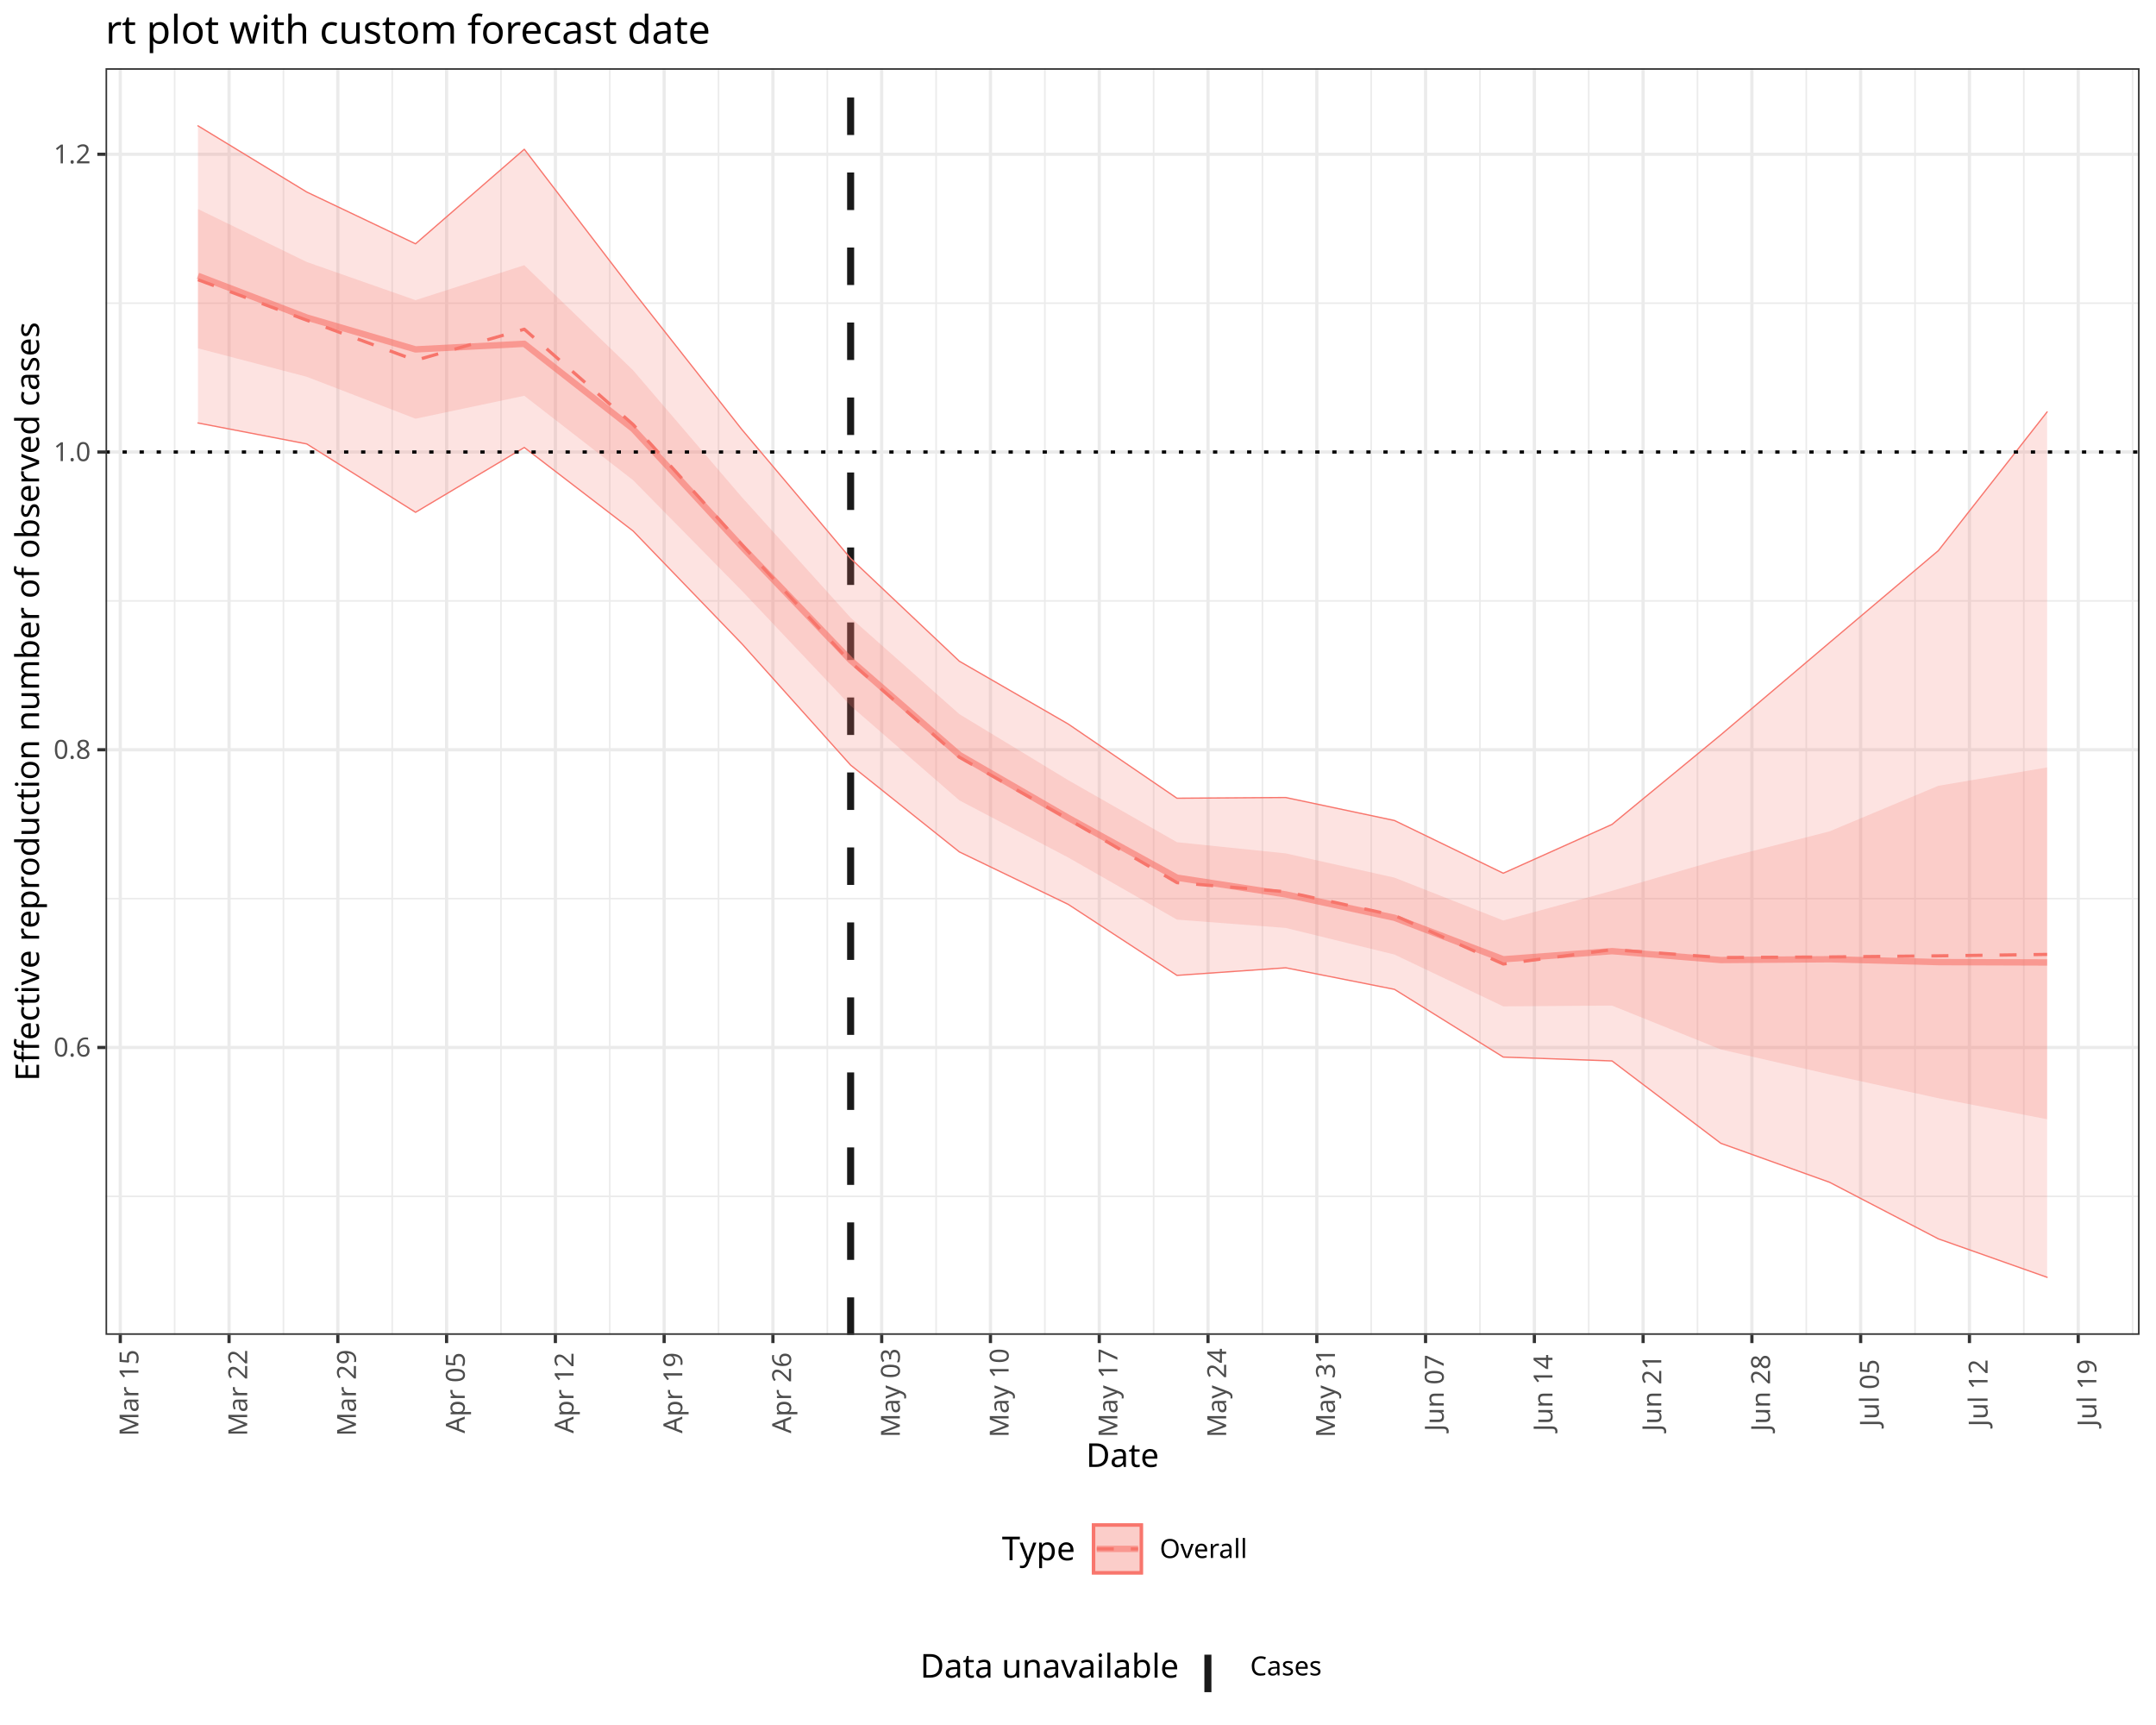
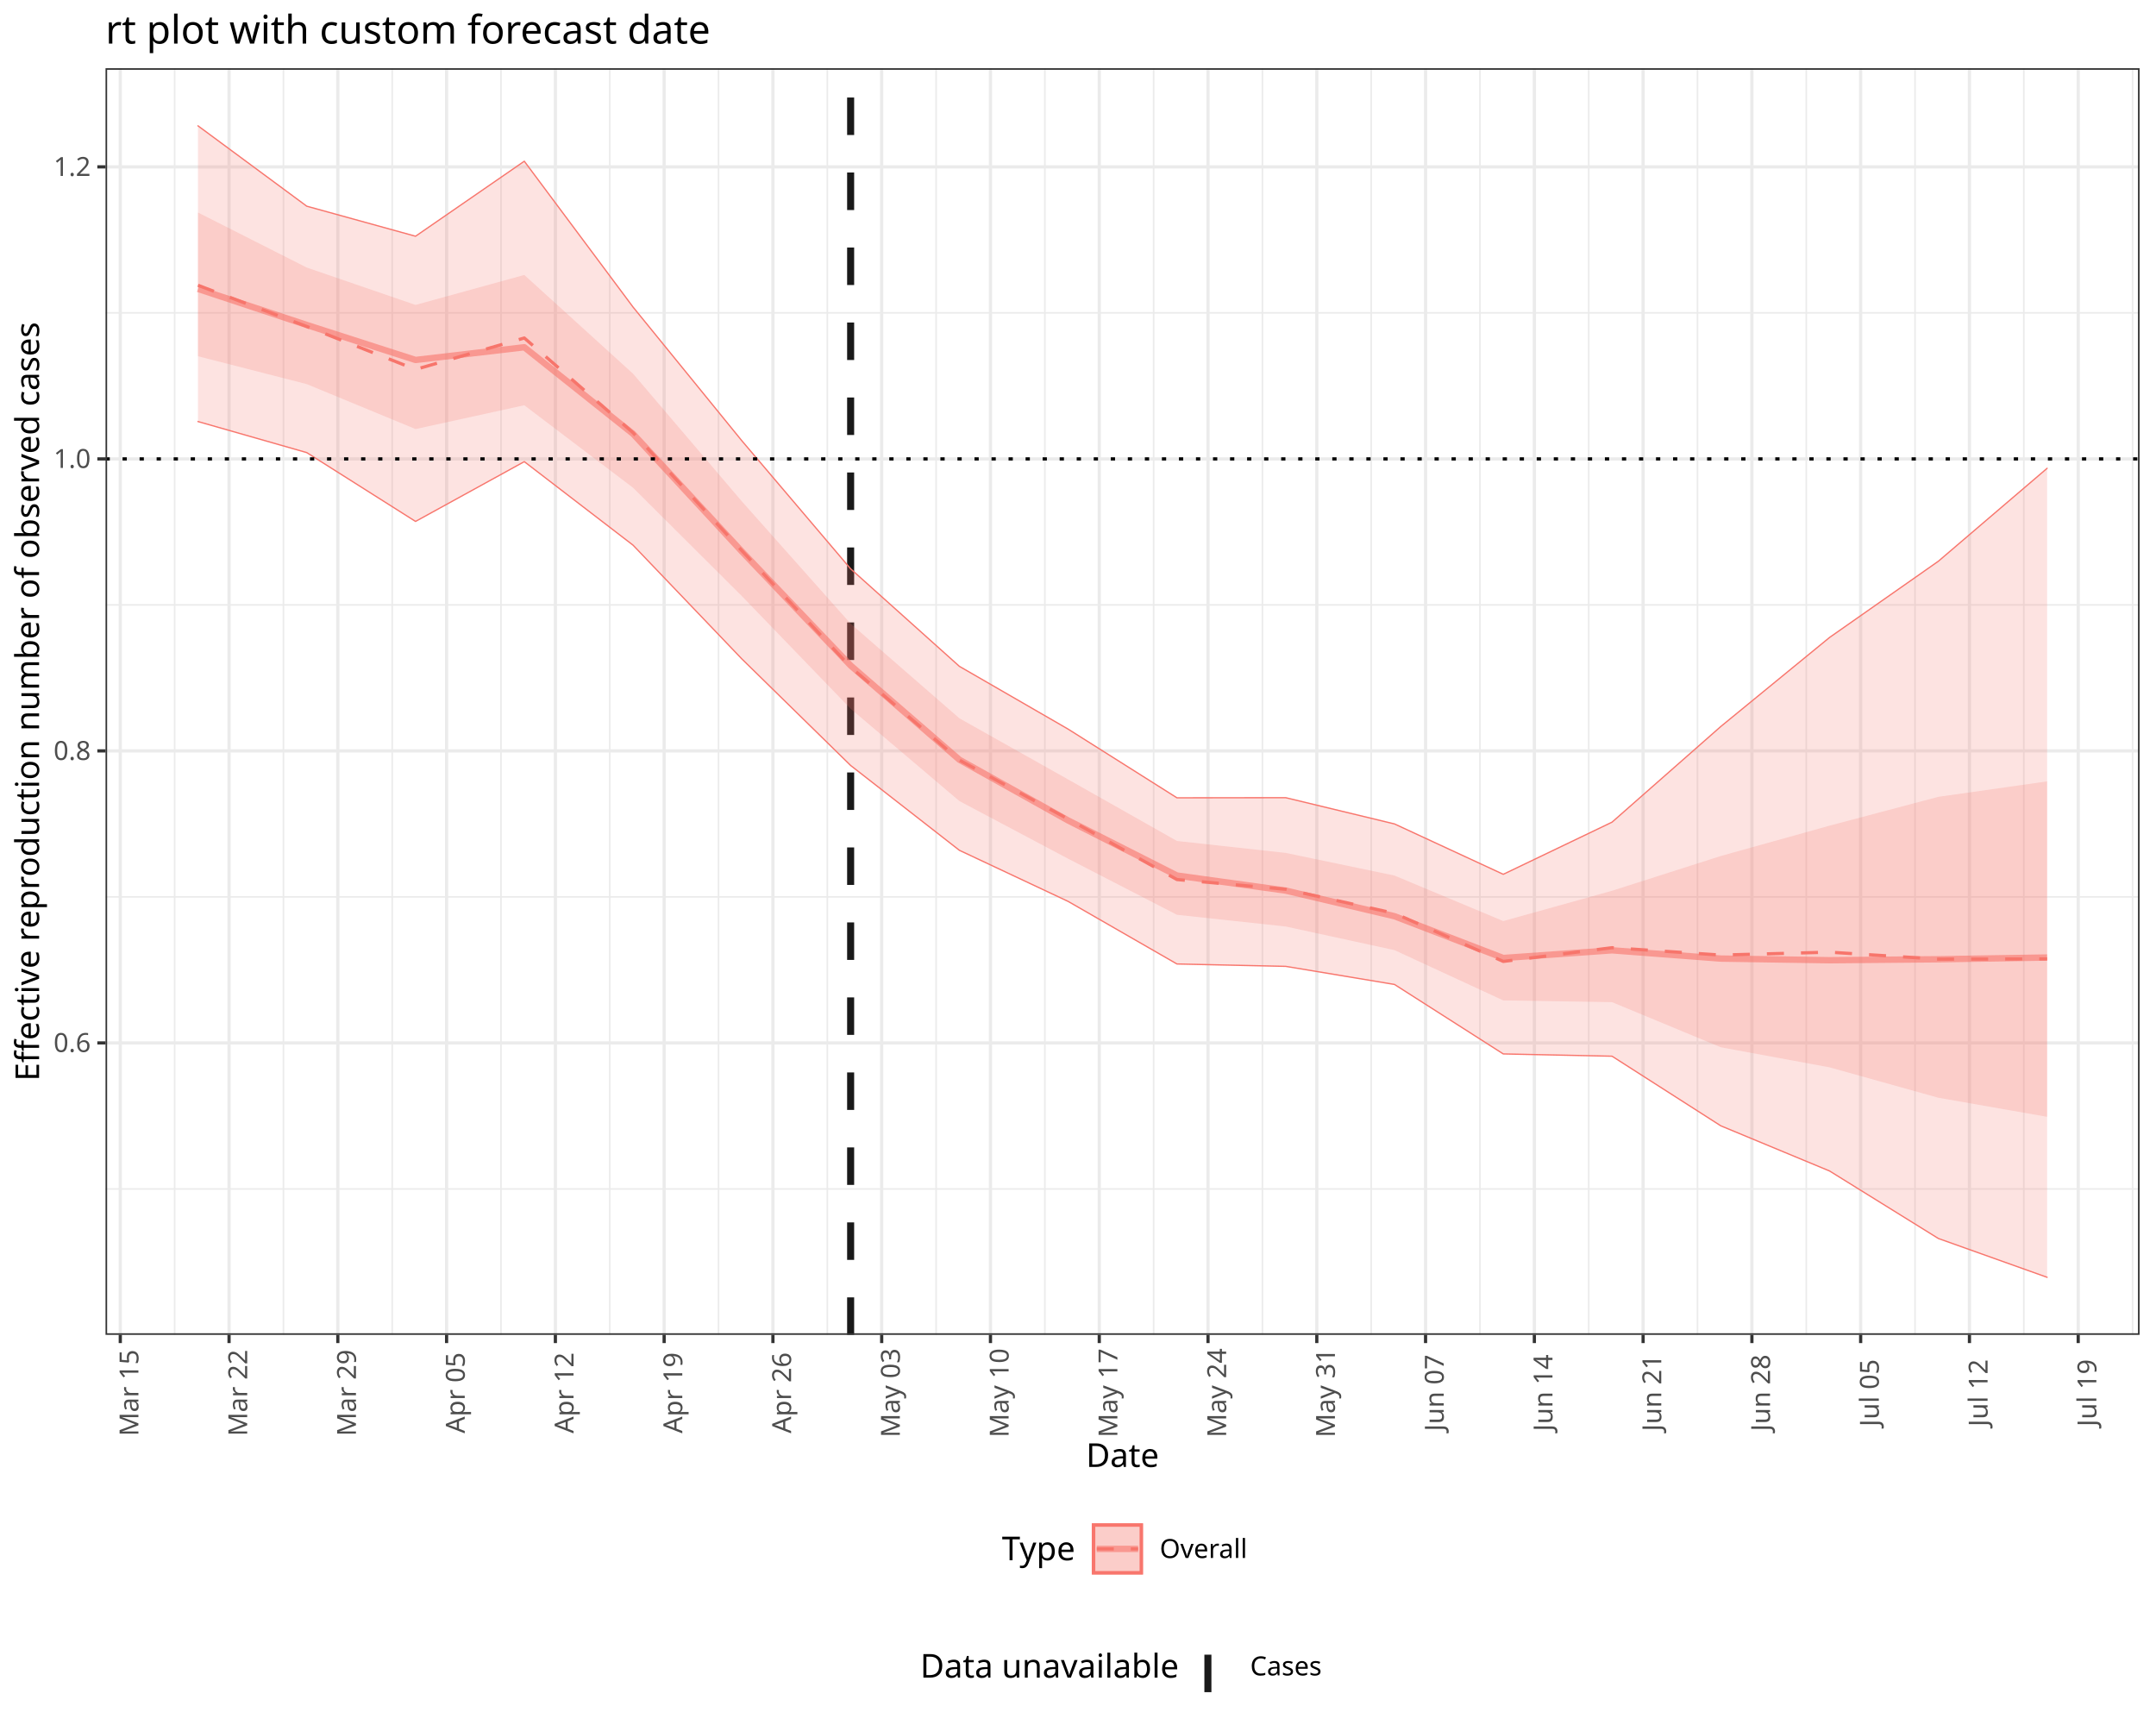
<svg xmlns="http://www.w3.org/2000/svg" class="svglite" data-engine-version="2.0" width="720.00pt" height="576.00pt" viewBox="0 0 720.00 576.00">
  <defs>
    <style type="text/css">
    .svglite line, .svglite polyline, .svglite polygon, .svglite path, .svglite rect, .svglite circle {
      fill: none;
      stroke: #000000;
      stroke-linecap: round;
      stroke-linejoin: round;
      stroke-miterlimit: 10.00;
    }
  </style>
  </defs>
  <rect width="100%" height="100%" style="stroke: none; fill: #FFFFFF;" />
  <defs>
    <clipPath id="cpMC4wMHw3MjAuMDB8MC4wMHw1NzYuMDA=">
      <rect x="0.00" y="0.00" width="720.00" height="576.00" />
    </clipPath>
  </defs>
  <g clip-path="url(#cpMC4wMHw3MjAuMDB8MC4wMHw1NzYuMDA=)">
    <rect x="0.00" y="0.00" width="720.00" height="576.00" style="stroke-width: 1.07; stroke: #FFFFFF; fill: #FFFFFF;" />
  </g>
  <defs>
    <clipPath id="cpMzUuMjR8NzE0LjUyfDIyLjc4fDQ0NS43Mw==">
      <rect x="35.24" y="22.78" width="679.28" height="422.95" />
    </clipPath>
  </defs>
  <g clip-path="url(#cpMzUuMjR8NzE0LjUyfDIyLjc4fDQ0NS43Mw==)">
    <rect x="35.24" y="22.78" width="679.28" height="422.95" style="stroke-width: 1.07; stroke: none; fill: #FFFFFF;" />
-     <polyline points="35.24,399.47 714.52,399.47 " style="stroke-width: 0.53; stroke: #EBEBEB; stroke-linecap: butt;" />
-     <polyline points="35.24,300.05 714.52,300.05 " style="stroke-width: 0.53; stroke: #EBEBEB; stroke-linecap: butt;" />
-     <polyline points="35.24,200.64 714.52,200.64 " style="stroke-width: 0.53; stroke: #EBEBEB; stroke-linecap: butt;" />
-     <polyline points="35.24,101.23 714.52,101.23 " style="stroke-width: 0.53; stroke: #EBEBEB; stroke-linecap: butt;" />
+     <polyline points="35.24,397.00 714.52,397.00 " style="stroke-width: 0.53; stroke: #EBEBEB; stroke-linecap: butt;" />
+     <polyline points="35.24,299.49 714.52,299.49 " style="stroke-width: 0.53; stroke: #EBEBEB; stroke-linecap: butt;" />
+     <polyline points="35.24,201.98 714.52,201.98 " style="stroke-width: 0.53; stroke: #EBEBEB; stroke-linecap: butt;" />
+     <polyline points="35.24,104.47 714.52,104.47 " style="stroke-width: 0.53; stroke: #EBEBEB; stroke-linecap: butt;" />
    <polyline points="58.33,445.73 58.33,22.78 " style="stroke-width: 0.53; stroke: #EBEBEB; stroke-linecap: butt;" />
    <polyline points="94.66,445.73 94.66,22.78 " style="stroke-width: 0.53; stroke: #EBEBEB; stroke-linecap: butt;" />
    <polyline points="130.98,445.73 130.98,22.78 " style="stroke-width: 0.53; stroke: #EBEBEB; stroke-linecap: butt;" />
    <polyline points="167.31,445.73 167.31,22.78 " style="stroke-width: 0.53; stroke: #EBEBEB; stroke-linecap: butt;" />
    <polyline points="203.63,445.73 203.63,22.78 " style="stroke-width: 0.53; stroke: #EBEBEB; stroke-linecap: butt;" />
    <polyline points="239.96,445.73 239.96,22.78 " style="stroke-width: 0.53; stroke: #EBEBEB; stroke-linecap: butt;" />
    <polyline points="276.28,445.73 276.28,22.78 " style="stroke-width: 0.53; stroke: #EBEBEB; stroke-linecap: butt;" />
    <polyline points="312.61,445.73 312.61,22.78 " style="stroke-width: 0.53; stroke: #EBEBEB; stroke-linecap: butt;" />
    <polyline points="348.93,445.73 348.93,22.78 " style="stroke-width: 0.53; stroke: #EBEBEB; stroke-linecap: butt;" />
    <polyline points="385.26,445.73 385.26,22.78 " style="stroke-width: 0.53; stroke: #EBEBEB; stroke-linecap: butt;" />
    <polyline points="421.58,445.73 421.58,22.78 " style="stroke-width: 0.53; stroke: #EBEBEB; stroke-linecap: butt;" />
    <polyline points="457.91,445.73 457.91,22.78 " style="stroke-width: 0.53; stroke: #EBEBEB; stroke-linecap: butt;" />
    <polyline points="494.23,445.73 494.23,22.78 " style="stroke-width: 0.53; stroke: #EBEBEB; stroke-linecap: butt;" />
    <polyline points="530.56,445.73 530.56,22.78 " style="stroke-width: 0.53; stroke: #EBEBEB; stroke-linecap: butt;" />
    <polyline points="566.88,445.73 566.88,22.78 " style="stroke-width: 0.53; stroke: #EBEBEB; stroke-linecap: butt;" />
    <polyline points="603.21,445.73 603.21,22.78 " style="stroke-width: 0.53; stroke: #EBEBEB; stroke-linecap: butt;" />
    <polyline points="639.53,445.73 639.53,22.78 " style="stroke-width: 0.53; stroke: #EBEBEB; stroke-linecap: butt;" />
    <polyline points="675.86,445.73 675.86,22.78 " style="stroke-width: 0.53; stroke: #EBEBEB; stroke-linecap: butt;" />
    <polyline points="712.19,445.73 712.19,22.78 " style="stroke-width: 0.53; stroke: #EBEBEB; stroke-linecap: butt;" />
-     <polyline points="35.24,349.76 714.52,349.76 " style="stroke-width: 1.07; stroke: #EBEBEB; stroke-linecap: butt;" />
-     <polyline points="35.24,250.35 714.52,250.35 " style="stroke-width: 1.07; stroke: #EBEBEB; stroke-linecap: butt;" />
-     <polyline points="35.24,150.93 714.52,150.93 " style="stroke-width: 1.07; stroke: #EBEBEB; stroke-linecap: butt;" />
-     <polyline points="35.24,51.52 714.52,51.52 " style="stroke-width: 1.07; stroke: #EBEBEB; stroke-linecap: butt;" />
+     <polyline points="35.24,348.24 714.52,348.24 " style="stroke-width: 1.07; stroke: #EBEBEB; stroke-linecap: butt;" />
+     <polyline points="35.24,250.74 714.52,250.74 " style="stroke-width: 1.07; stroke: #EBEBEB; stroke-linecap: butt;" />
+     <polyline points="35.24,153.23 714.52,153.23 " style="stroke-width: 1.07; stroke: #EBEBEB; stroke-linecap: butt;" />
+     <polyline points="35.24,55.72 714.52,55.72 " style="stroke-width: 1.07; stroke: #EBEBEB; stroke-linecap: butt;" />
    <polyline points="40.17,445.73 40.17,22.78 " style="stroke-width: 1.07; stroke: #EBEBEB; stroke-linecap: butt;" />
    <polyline points="76.49,445.73 76.49,22.78 " style="stroke-width: 1.07; stroke: #EBEBEB; stroke-linecap: butt;" />
    <polyline points="112.82,445.73 112.82,22.78 " style="stroke-width: 1.07; stroke: #EBEBEB; stroke-linecap: butt;" />
    <polyline points="149.14,445.73 149.14,22.78 " style="stroke-width: 1.07; stroke: #EBEBEB; stroke-linecap: butt;" />
    <polyline points="185.47,445.73 185.47,22.78 " style="stroke-width: 1.07; stroke: #EBEBEB; stroke-linecap: butt;" />
    <polyline points="221.79,445.73 221.79,22.78 " style="stroke-width: 1.07; stroke: #EBEBEB; stroke-linecap: butt;" />
    <polyline points="258.12,445.73 258.12,22.78 " style="stroke-width: 1.07; stroke: #EBEBEB; stroke-linecap: butt;" />
    <polyline points="294.44,445.73 294.44,22.78 " style="stroke-width: 1.07; stroke: #EBEBEB; stroke-linecap: butt;" />
    <polyline points="330.77,445.73 330.77,22.78 " style="stroke-width: 1.07; stroke: #EBEBEB; stroke-linecap: butt;" />
    <polyline points="367.10,445.73 367.10,22.78 " style="stroke-width: 1.07; stroke: #EBEBEB; stroke-linecap: butt;" />
    <polyline points="403.42,445.73 403.42,22.78 " style="stroke-width: 1.07; stroke: #EBEBEB; stroke-linecap: butt;" />
    <polyline points="439.75,445.73 439.75,22.78 " style="stroke-width: 1.07; stroke: #EBEBEB; stroke-linecap: butt;" />
    <polyline points="476.07,445.73 476.07,22.78 " style="stroke-width: 1.07; stroke: #EBEBEB; stroke-linecap: butt;" />
    <polyline points="512.40,445.73 512.40,22.78 " style="stroke-width: 1.07; stroke: #EBEBEB; stroke-linecap: butt;" />
    <polyline points="548.72,445.73 548.72,22.78 " style="stroke-width: 1.07; stroke: #EBEBEB; stroke-linecap: butt;" />
    <polyline points="585.05,445.73 585.05,22.78 " style="stroke-width: 1.07; stroke: #EBEBEB; stroke-linecap: butt;" />
    <polyline points="621.37,445.73 621.37,22.78 " style="stroke-width: 1.07; stroke: #EBEBEB; stroke-linecap: butt;" />
    <polyline points="657.70,445.73 657.70,22.78 " style="stroke-width: 1.07; stroke: #EBEBEB; stroke-linecap: butt;" />
    <polyline points="694.02,445.73 694.02,22.78 " style="stroke-width: 1.07; stroke: #EBEBEB; stroke-linecap: butt;" />
    <line x1="284.07" y1="445.73" x2="284.07" y2="22.78" style="stroke-width: 2.35; stroke: #000000; stroke-opacity: 0.90; stroke-dasharray: 12.52,12.52; stroke-linecap: butt;" />
-     <polyline points="66.11,92.10 102.44,106.02 138.77,116.67 175.09,114.80 211.42,143.22 247.74,182.55 284.07,220.49 320.39,252.08 356.72,273.07 393.04,293.06 429.37,298.65 465.69,306.46 502.02,320.32 538.34,317.60 574.67,320.57 610.99,320.30 647.32,321.26 683.64,321.38 " style="stroke-width: 2.13; stroke: #F8766D; stroke-opacity: 0.60; stroke-linecap: butt;" />
-     <polyline points="66.11,93.40 102.44,106.93 138.77,120.32 175.09,109.93 211.42,141.76 247.74,181.89 284.07,221.12 320.39,252.85 356.72,273.50 393.04,294.72 429.37,297.76 465.69,305.68 502.02,321.89 538.34,317.10 574.67,319.74 610.99,319.54 647.32,319.17 683.64,318.69 " style="stroke-width: 1.07; stroke: #F8766D; stroke-dasharray: 5.69,5.69; stroke-linecap: butt;" />
-     <polygon points="66.11,42.01 102.44,64.12 138.77,81.41 175.09,49.84 211.42,97.29 247.74,143.41 284.07,186.47 320.39,220.80 356.72,241.75 393.04,266.54 429.37,266.30 465.69,273.98 502.02,291.58 538.34,275.28 574.67,245.37 610.99,214.57 647.32,183.86 683.64,137.54 683.64,426.51 647.32,413.67 610.99,394.78 574.67,381.76 538.34,354.26 502.02,352.97 465.69,330.36 429.37,323.16 393.04,325.69 356.72,301.97 320.39,284.47 284.07,255.48 247.74,214.94 211.42,177.30 175.09,149.42 138.77,171.06 102.44,148.23 66.11,141.24 " style="stroke-width: 0.00; stroke: none; fill: #F8766D; fill-opacity: 0.20;" />
-     <polyline points="66.11,42.01 102.44,64.12 138.77,81.41 175.09,49.84 211.42,97.29 247.74,143.41 284.07,186.47 320.39,220.80 356.72,241.75 393.04,266.54 429.37,266.30 465.69,273.98 502.02,291.58 538.34,275.28 574.67,245.37 610.99,214.57 647.32,183.86 683.64,137.54 " style="stroke-width: 0.43; stroke: #F8766D;" />
-     <polyline points="683.64,426.51 647.32,413.67 610.99,394.78 574.67,381.76 538.34,354.26 502.02,352.97 465.69,330.36 429.37,323.16 393.04,325.69 356.72,301.97 320.39,284.47 284.07,255.48 247.74,214.94 211.42,177.30 175.09,149.42 138.77,171.06 102.44,148.23 66.11,141.24 " style="stroke-width: 0.43; stroke: #F8766D;" />
-     <polygon points="66.11,69.80 102.44,87.48 138.77,100.23 175.09,88.55 211.42,123.64 247.74,166.01 284.07,206.27 320.39,238.47 356.72,260.50 393.04,281.22 429.37,284.96 465.69,293.06 502.02,307.36 538.34,297.45 574.67,286.88 610.99,277.60 647.32,262.38 683.64,256.26 683.64,373.73 647.32,366.71 610.99,358.76 574.67,350.42 538.34,335.78 502.02,336.04 465.69,318.74 429.37,309.85 393.04,307.07 356.72,286.32 320.39,267.26 284.07,235.67 247.74,197.25 211.42,160.34 175.09,132.15 138.77,139.81 102.44,125.81 66.11,116.31 " style="stroke-width: 0.00; stroke: none; fill: #F8766D; fill-opacity: 0.20;" />
-     <polyline points="66.11,69.80 102.44,87.48 138.77,100.23 175.09,88.55 211.42,123.64 247.74,166.01 284.07,206.27 320.39,238.47 356.72,260.50 393.04,281.22 429.37,284.96 465.69,293.06 502.02,307.36 538.34,297.45 574.67,286.88 610.99,277.60 647.32,262.38 683.64,256.26 " style="stroke-width: 1.07; stroke: none;" />
-     <polyline points="683.64,373.73 647.32,366.71 610.99,358.76 574.67,350.42 538.34,335.78 502.02,336.04 465.69,318.74 429.37,309.85 393.04,307.07 356.72,286.32 320.39,267.26 284.07,235.67 247.74,197.25 211.42,160.34 175.09,132.15 138.77,139.81 102.44,125.81 66.11,116.31 " style="stroke-width: 1.07; stroke: none;" />
-     <line x1="35.24" y1="150.93" x2="714.52" y2="150.93" style="stroke-width: 1.07; stroke-dasharray: 1.42,4.27; stroke-linecap: butt;" />
+     <polyline points="66.11,96.46 102.44,108.51 138.77,120.20 175.09,115.95 211.42,144.88 247.74,184.14 284.07,222.23 320.39,253.68 356.72,273.97 393.04,292.35 429.37,297.38 465.69,305.94 502.02,319.89 538.34,317.32 574.67,320.08 610.99,320.63 647.32,320.31 683.64,319.73 " style="stroke-width: 2.13; stroke: #F8766D; stroke-opacity: 0.60; stroke-linecap: butt;" />
+     <polyline points="66.11,95.26 102.44,109.02 138.77,123.36 175.09,112.86 211.42,144.51 247.74,183.88 284.07,222.76 320.39,253.82 356.72,273.49 393.04,293.69 429.37,296.94 465.69,304.97 502.02,321.03 538.34,316.45 574.67,318.91 610.99,317.94 647.32,320.27 683.64,320.19 " style="stroke-width: 1.07; stroke: #F8766D; stroke-dasharray: 5.69,5.69; stroke-linecap: butt;" />
+     <polygon points="66.11,42.01 102.44,68.85 138.77,78.88 175.09,53.83 211.42,102.55 247.74,147.17 284.07,189.94 320.39,222.50 356.72,243.47 393.04,266.40 429.37,266.36 465.69,275.12 502.02,291.94 538.34,274.53 574.67,242.58 610.99,212.85 647.32,187.40 683.64,156.37 683.64,426.51 647.32,413.55 610.99,391.01 574.67,375.93 538.34,352.68 502.02,351.92 465.69,328.72 429.37,322.68 393.04,321.88 356.72,301.00 320.39,283.93 284.07,255.60 247.74,220.02 211.42,182.05 175.09,154.15 138.77,174.11 102.44,151.13 66.11,140.76 " style="stroke-width: 0.00; stroke: none; fill: #F8766D; fill-opacity: 0.20;" />
+     <polyline points="66.11,42.01 102.44,68.85 138.77,78.88 175.09,53.83 211.42,102.55 247.74,147.17 284.07,189.94 320.39,222.50 356.72,243.47 393.04,266.40 429.37,266.36 465.69,275.12 502.02,291.94 538.34,274.53 574.67,242.58 610.99,212.85 647.32,187.40 683.64,156.37 " style="stroke-width: 0.43; stroke: #F8766D;" />
+     <polyline points="683.64,426.51 647.32,413.55 610.99,391.01 574.67,375.93 538.34,352.68 502.02,351.92 465.69,328.72 429.37,322.68 393.04,321.88 356.72,301.00 320.39,283.93 284.07,255.60 247.74,220.02 211.42,182.05 175.09,154.15 138.77,174.11 102.44,151.13 66.11,140.76 " style="stroke-width: 0.43; stroke: #F8766D;" />
+     <polygon points="66.11,70.96 102.44,89.34 138.77,101.82 175.09,91.81 211.42,124.80 247.74,167.41 284.07,208.26 320.39,239.85 356.72,260.28 393.04,280.81 429.37,284.80 465.69,292.36 502.02,307.56 538.34,297.44 574.67,285.83 610.99,275.70 647.32,266.07 683.64,260.91 683.64,372.92 647.32,366.55 610.99,356.40 574.67,349.70 538.34,334.63 502.02,334.05 465.69,317.26 429.37,309.37 393.04,305.46 356.72,286.74 320.39,267.48 284.07,236.66 247.74,199.03 211.42,162.87 175.09,135.32 138.77,143.27 102.44,128.26 66.11,118.95 " style="stroke-width: 0.00; stroke: none; fill: #F8766D; fill-opacity: 0.20;" />
+     <polyline points="66.11,70.96 102.44,89.34 138.77,101.82 175.09,91.81 211.42,124.80 247.74,167.41 284.07,208.26 320.39,239.85 356.72,260.28 393.04,280.81 429.37,284.80 465.69,292.36 502.02,307.56 538.34,297.44 574.67,285.83 610.99,275.70 647.32,266.07 683.64,260.91 " style="stroke-width: 1.07; stroke: none;" />
+     <polyline points="683.64,372.92 647.32,366.55 610.99,356.40 574.67,349.70 538.34,334.63 502.02,334.05 465.69,317.26 429.37,309.37 393.04,305.46 356.72,286.74 320.39,267.48 284.07,236.66 247.74,199.03 211.42,162.87 175.09,135.32 138.77,143.27 102.44,128.26 66.11,118.95 " style="stroke-width: 1.07; stroke: none;" />
+     <line x1="35.24" y1="153.23" x2="714.52" y2="153.23" style="stroke-width: 1.07; stroke-dasharray: 1.42,4.27; stroke-linecap: butt;" />
    <rect x="35.24" y="22.78" width="679.28" height="422.95" style="stroke-width: 1.07; stroke: #333333;" />
  </g>
  <g clip-path="url(#cpMC4wMHw3MjAuMDB8MC4wMHw1NzYuMDA=)">
-     <text x="30.31" y="352.79" text-anchor="end" style="font-size: 8.80px; fill: #4D4D4D; font-family: sans;" textLength="12.23px" lengthAdjust="spacingAndGlyphs">0.6</text>
-     <text x="30.31" y="253.37" text-anchor="end" style="font-size: 8.80px; fill: #4D4D4D; font-family: sans;" textLength="12.23px" lengthAdjust="spacingAndGlyphs">0.8</text>
-     <text x="30.31" y="153.96" text-anchor="end" style="font-size: 8.80px; fill: #4D4D4D; font-family: sans;" textLength="12.23px" lengthAdjust="spacingAndGlyphs">1.0</text>
-     <text x="30.31" y="54.55" text-anchor="end" style="font-size: 8.80px; fill: #4D4D4D; font-family: sans;" textLength="12.23px" lengthAdjust="spacingAndGlyphs">1.2</text>
-     <polyline points="32.50,349.76 35.24,349.76 " style="stroke-width: 1.07; stroke: #333333; stroke-linecap: butt;" />
-     <polyline points="32.50,250.35 35.24,250.35 " style="stroke-width: 1.07; stroke: #333333; stroke-linecap: butt;" />
-     <polyline points="32.50,150.93 35.24,150.93 " style="stroke-width: 1.07; stroke: #333333; stroke-linecap: butt;" />
-     <polyline points="32.50,51.52 35.24,51.52 " style="stroke-width: 1.07; stroke: #333333; stroke-linecap: butt;" />
+     <text x="30.31" y="351.27" text-anchor="end" style="font-size: 8.80px; fill: #4D4D4D; font-family: sans;" textLength="12.23px" lengthAdjust="spacingAndGlyphs">0.6</text>
+     <text x="30.31" y="253.76" text-anchor="end" style="font-size: 8.80px; fill: #4D4D4D; font-family: sans;" textLength="12.23px" lengthAdjust="spacingAndGlyphs">0.8</text>
+     <text x="30.31" y="156.25" text-anchor="end" style="font-size: 8.80px; fill: #4D4D4D; font-family: sans;" textLength="12.23px" lengthAdjust="spacingAndGlyphs">1.0</text>
+     <text x="30.31" y="58.75" text-anchor="end" style="font-size: 8.80px; fill: #4D4D4D; font-family: sans;" textLength="12.23px" lengthAdjust="spacingAndGlyphs">1.2</text>
+     <polyline points="32.50,348.24 35.24,348.24 " style="stroke-width: 1.07; stroke: #333333; stroke-linecap: butt;" />
+     <polyline points="32.50,250.74 35.24,250.74 " style="stroke-width: 1.07; stroke: #333333; stroke-linecap: butt;" />
+     <polyline points="32.50,153.23 35.24,153.23 " style="stroke-width: 1.07; stroke: #333333; stroke-linecap: butt;" />
+     <polyline points="32.50,55.72 35.24,55.72 " style="stroke-width: 1.07; stroke: #333333; stroke-linecap: butt;" />
    <polyline points="40.17,448.47 40.17,445.73 " style="stroke-width: 1.07; stroke: #333333; stroke-linecap: butt;" />
    <polyline points="76.49,448.47 76.49,445.73 " style="stroke-width: 1.07; stroke: #333333; stroke-linecap: butt;" />
    <polyline points="112.82,448.47 112.82,445.73 " style="stroke-width: 1.07; stroke: #333333; stroke-linecap: butt;" />
    <polyline points="149.14,448.47 149.14,445.73 " style="stroke-width: 1.07; stroke: #333333; stroke-linecap: butt;" />
    <polyline points="185.47,448.47 185.47,445.73 " style="stroke-width: 1.07; stroke: #333333; stroke-linecap: butt;" />
    <polyline points="221.79,448.47 221.79,445.73 " style="stroke-width: 1.07; stroke: #333333; stroke-linecap: butt;" />
    <polyline points="258.12,448.47 258.12,445.73 " style="stroke-width: 1.07; stroke: #333333; stroke-linecap: butt;" />
    <polyline points="294.44,448.47 294.44,445.73 " style="stroke-width: 1.07; stroke: #333333; stroke-linecap: butt;" />
    <polyline points="330.77,448.47 330.77,445.73 " style="stroke-width: 1.07; stroke: #333333; stroke-linecap: butt;" />
    <polyline points="367.10,448.47 367.10,445.73 " style="stroke-width: 1.07; stroke: #333333; stroke-linecap: butt;" />
    <polyline points="403.42,448.47 403.42,445.73 " style="stroke-width: 1.07; stroke: #333333; stroke-linecap: butt;" />
    <polyline points="439.75,448.47 439.75,445.73 " style="stroke-width: 1.07; stroke: #333333; stroke-linecap: butt;" />
    <polyline points="476.07,448.47 476.07,445.73 " style="stroke-width: 1.07; stroke: #333333; stroke-linecap: butt;" />
    <polyline points="512.40,448.47 512.40,445.73 " style="stroke-width: 1.07; stroke: #333333; stroke-linecap: butt;" />
    <polyline points="548.72,448.47 548.72,445.73 " style="stroke-width: 1.07; stroke: #333333; stroke-linecap: butt;" />
    <polyline points="585.05,448.47 585.05,445.73 " style="stroke-width: 1.07; stroke: #333333; stroke-linecap: butt;" />
    <polyline points="621.37,448.47 621.37,445.73 " style="stroke-width: 1.07; stroke: #333333; stroke-linecap: butt;" />
    <polyline points="657.70,448.47 657.70,445.73 " style="stroke-width: 1.07; stroke: #333333; stroke-linecap: butt;" />
    <polyline points="694.02,448.47 694.02,445.73 " style="stroke-width: 1.07; stroke: #333333; stroke-linecap: butt;" />
    <text transform="translate(46.22,465.10) rotate(-90)" text-anchor="middle" style="font-size: 8.80px; fill: #4D4D4D; font-family: sans;" textLength="27.39px" lengthAdjust="spacingAndGlyphs">Mar 15</text>
    <text transform="translate(82.55,465.10) rotate(-90)" text-anchor="middle" style="font-size: 8.80px; fill: #4D4D4D; font-family: sans;" textLength="27.39px" lengthAdjust="spacingAndGlyphs">Mar 22</text>
    <text transform="translate(118.87,465.10) rotate(-90)" text-anchor="middle" style="font-size: 8.80px; fill: #4D4D4D; font-family: sans;" textLength="27.39px" lengthAdjust="spacingAndGlyphs">Mar 29</text>
    <text transform="translate(155.20,465.10) rotate(-90)" text-anchor="middle" style="font-size: 8.80px; fill: #4D4D4D; font-family: sans;" textLength="25.93px" lengthAdjust="spacingAndGlyphs">Apr 05</text>
    <text transform="translate(191.53,465.10) rotate(-90)" text-anchor="middle" style="font-size: 8.80px; fill: #4D4D4D; font-family: sans;" textLength="25.93px" lengthAdjust="spacingAndGlyphs">Apr 12</text>
    <text transform="translate(227.85,465.10) rotate(-90)" text-anchor="middle" style="font-size: 8.80px; fill: #4D4D4D; font-family: sans;" textLength="25.93px" lengthAdjust="spacingAndGlyphs">Apr 19</text>
    <text transform="translate(264.18,465.10) rotate(-90)" text-anchor="middle" style="font-size: 8.80px; fill: #4D4D4D; font-family: sans;" textLength="25.93px" lengthAdjust="spacingAndGlyphs">Apr 26</text>
    <text transform="translate(300.50,465.10) rotate(-90)" text-anchor="middle" style="font-size: 8.80px; fill: #4D4D4D; font-family: sans;" textLength="28.87px" lengthAdjust="spacingAndGlyphs">May 03</text>
    <text transform="translate(336.83,465.10) rotate(-90)" text-anchor="middle" style="font-size: 8.80px; fill: #4D4D4D; font-family: sans;" textLength="28.87px" lengthAdjust="spacingAndGlyphs">May 10</text>
    <text transform="translate(373.15,465.10) rotate(-90)" text-anchor="middle" style="font-size: 8.80px; fill: #4D4D4D; font-family: sans;" textLength="28.87px" lengthAdjust="spacingAndGlyphs">May 17</text>
    <text transform="translate(409.48,465.10) rotate(-90)" text-anchor="middle" style="font-size: 8.80px; fill: #4D4D4D; font-family: sans;" textLength="28.87px" lengthAdjust="spacingAndGlyphs">May 24</text>
    <text transform="translate(445.80,465.10) rotate(-90)" text-anchor="middle" style="font-size: 8.80px; fill: #4D4D4D; font-family: sans;" textLength="28.87px" lengthAdjust="spacingAndGlyphs">May 31</text>
    <text transform="translate(482.13,465.10) rotate(-90)" text-anchor="middle" style="font-size: 8.80px; fill: #4D4D4D; font-family: sans;" textLength="26.43px" lengthAdjust="spacingAndGlyphs">Jun 07</text>
    <text transform="translate(518.45,465.10) rotate(-90)" text-anchor="middle" style="font-size: 8.80px; fill: #4D4D4D; font-family: sans;" textLength="26.43px" lengthAdjust="spacingAndGlyphs">Jun 14</text>
    <text transform="translate(554.78,465.10) rotate(-90)" text-anchor="middle" style="font-size: 8.80px; fill: #4D4D4D; font-family: sans;" textLength="26.43px" lengthAdjust="spacingAndGlyphs">Jun 21</text>
    <text transform="translate(591.10,465.10) rotate(-90)" text-anchor="middle" style="font-size: 8.80px; fill: #4D4D4D; font-family: sans;" textLength="26.43px" lengthAdjust="spacingAndGlyphs">Jun 28</text>
    <text transform="translate(627.43,465.10) rotate(-90)" text-anchor="middle" style="font-size: 8.80px; fill: #4D4D4D; font-family: sans;" textLength="23.49px" lengthAdjust="spacingAndGlyphs">Jul 05</text>
    <text transform="translate(663.75,465.10) rotate(-90)" text-anchor="middle" style="font-size: 8.80px; fill: #4D4D4D; font-family: sans;" textLength="23.49px" lengthAdjust="spacingAndGlyphs">Jul 12</text>
    <text transform="translate(700.08,465.10) rotate(-90)" text-anchor="middle" style="font-size: 8.80px; fill: #4D4D4D; font-family: sans;" textLength="23.49px" lengthAdjust="spacingAndGlyphs">Jul 19</text>
    <text x="374.88" y="489.84" text-anchor="middle" style="font-size: 11.00px; font-family: sans;" textLength="23.24px" lengthAdjust="spacingAndGlyphs">Date</text>
    <text transform="translate(13.05,234.26) rotate(-90)" text-anchor="middle" style="font-size: 11.00px; font-family: sans;" textLength="239.12px" lengthAdjust="spacingAndGlyphs">Effective reproduction number of observed cases</text>
    <rect x="329.11" y="503.08" width="91.54" height="28.24" style="stroke-width: 1.07; stroke: none; fill: #FFFFFF;" />
    <text x="334.59" y="520.99" style="font-size: 11.00px; font-family: sans;" textLength="24.46px" lengthAdjust="spacingAndGlyphs">Type</text>
    <rect x="364.53" y="508.56" width="17.28" height="17.28" style="stroke-width: 1.07; stroke: none; fill: #FFFFFF;" />
    <line x1="366.26" y1="517.20" x2="380.08" y2="517.20" style="stroke-width: 2.13; stroke: #F8766D; stroke-opacity: 0.60; stroke-linecap: butt;" />
    <line x1="366.26" y1="517.20" x2="380.08" y2="517.20" style="stroke-width: 1.07; stroke: #F8766D; stroke-dasharray: 5.69,5.69; stroke-linecap: butt;" />
    <rect x="364.81" y="508.85" width="16.71" height="16.71" style="stroke-width: 0.43; stroke: #F8766D; stroke-linecap: square; stroke-linejoin: miter; fill: #F8766D; fill-opacity: 0.20;" />
    <rect x="365.24" y="509.27" width="15.86" height="15.86" style="stroke-width: 1.07; stroke: #F8766D; stroke-linecap: square; stroke-linejoin: miter; fill: #F8766D; fill-opacity: 0.20;" />
    <text x="387.29" y="520.23" style="font-size: 8.80px; font-family: sans;" textLength="27.88px" lengthAdjust="spacingAndGlyphs">Overall</text>
    <rect x="301.83" y="542.28" width="146.10" height="28.24" style="stroke-width: 1.07; stroke: none; fill: #FFFFFF;" />
    <text x="307.31" y="560.19" style="font-size: 11.00px; font-family: sans;" textLength="81.95px" lengthAdjust="spacingAndGlyphs">Data unavailable</text>
    <rect x="394.74" y="547.76" width="17.28" height="17.28" style="stroke-width: 1.07; stroke: none; fill: #FFFFFF;" />
    <line x1="403.38" y1="565.04" x2="403.38" y2="547.76" style="stroke-width: 2.35; stroke: #000000; stroke-opacity: 0.90; stroke-dasharray: 12.52,12.52; stroke-linecap: butt;" />
    <text x="417.50" y="559.43" style="font-size: 8.80px; font-family: sans;" textLength="24.95px" lengthAdjust="spacingAndGlyphs">Cases</text>
    <text x="35.24" y="14.56" style="font-size: 13.20px; font-family: sans;" textLength="186.37px" lengthAdjust="spacingAndGlyphs">rt plot with custom forecast date</text>
  </g>
</svg>
